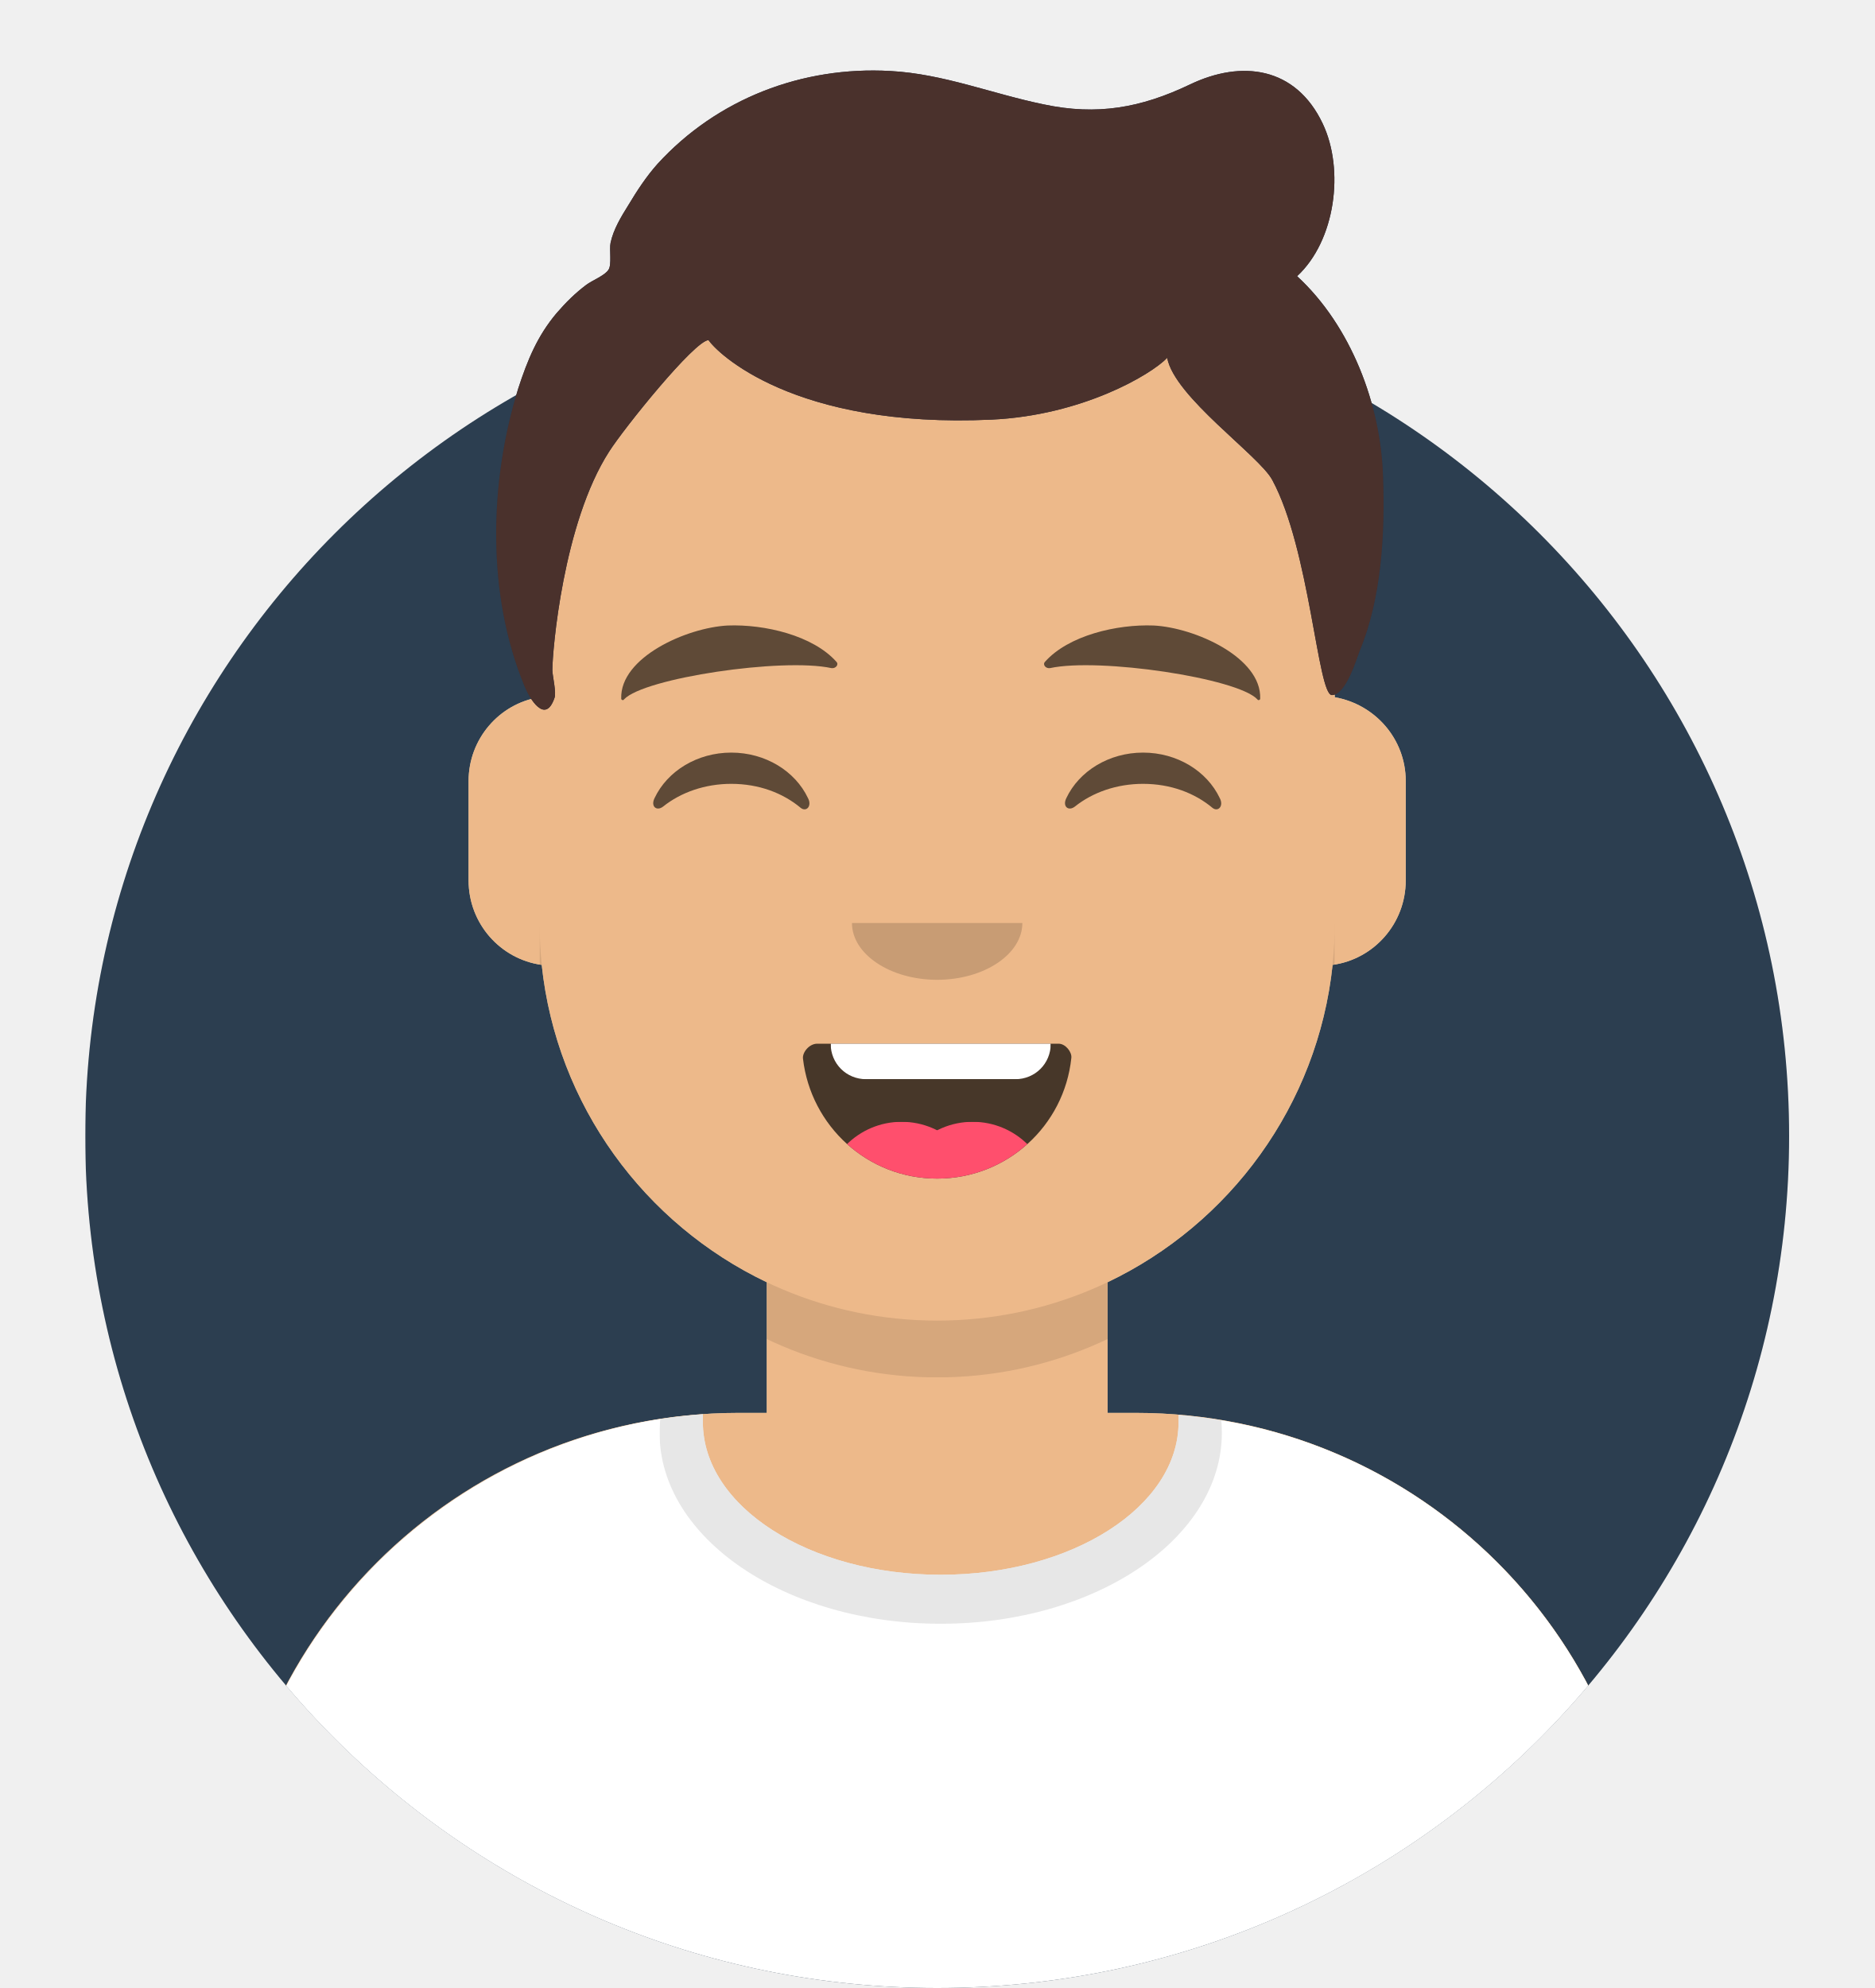
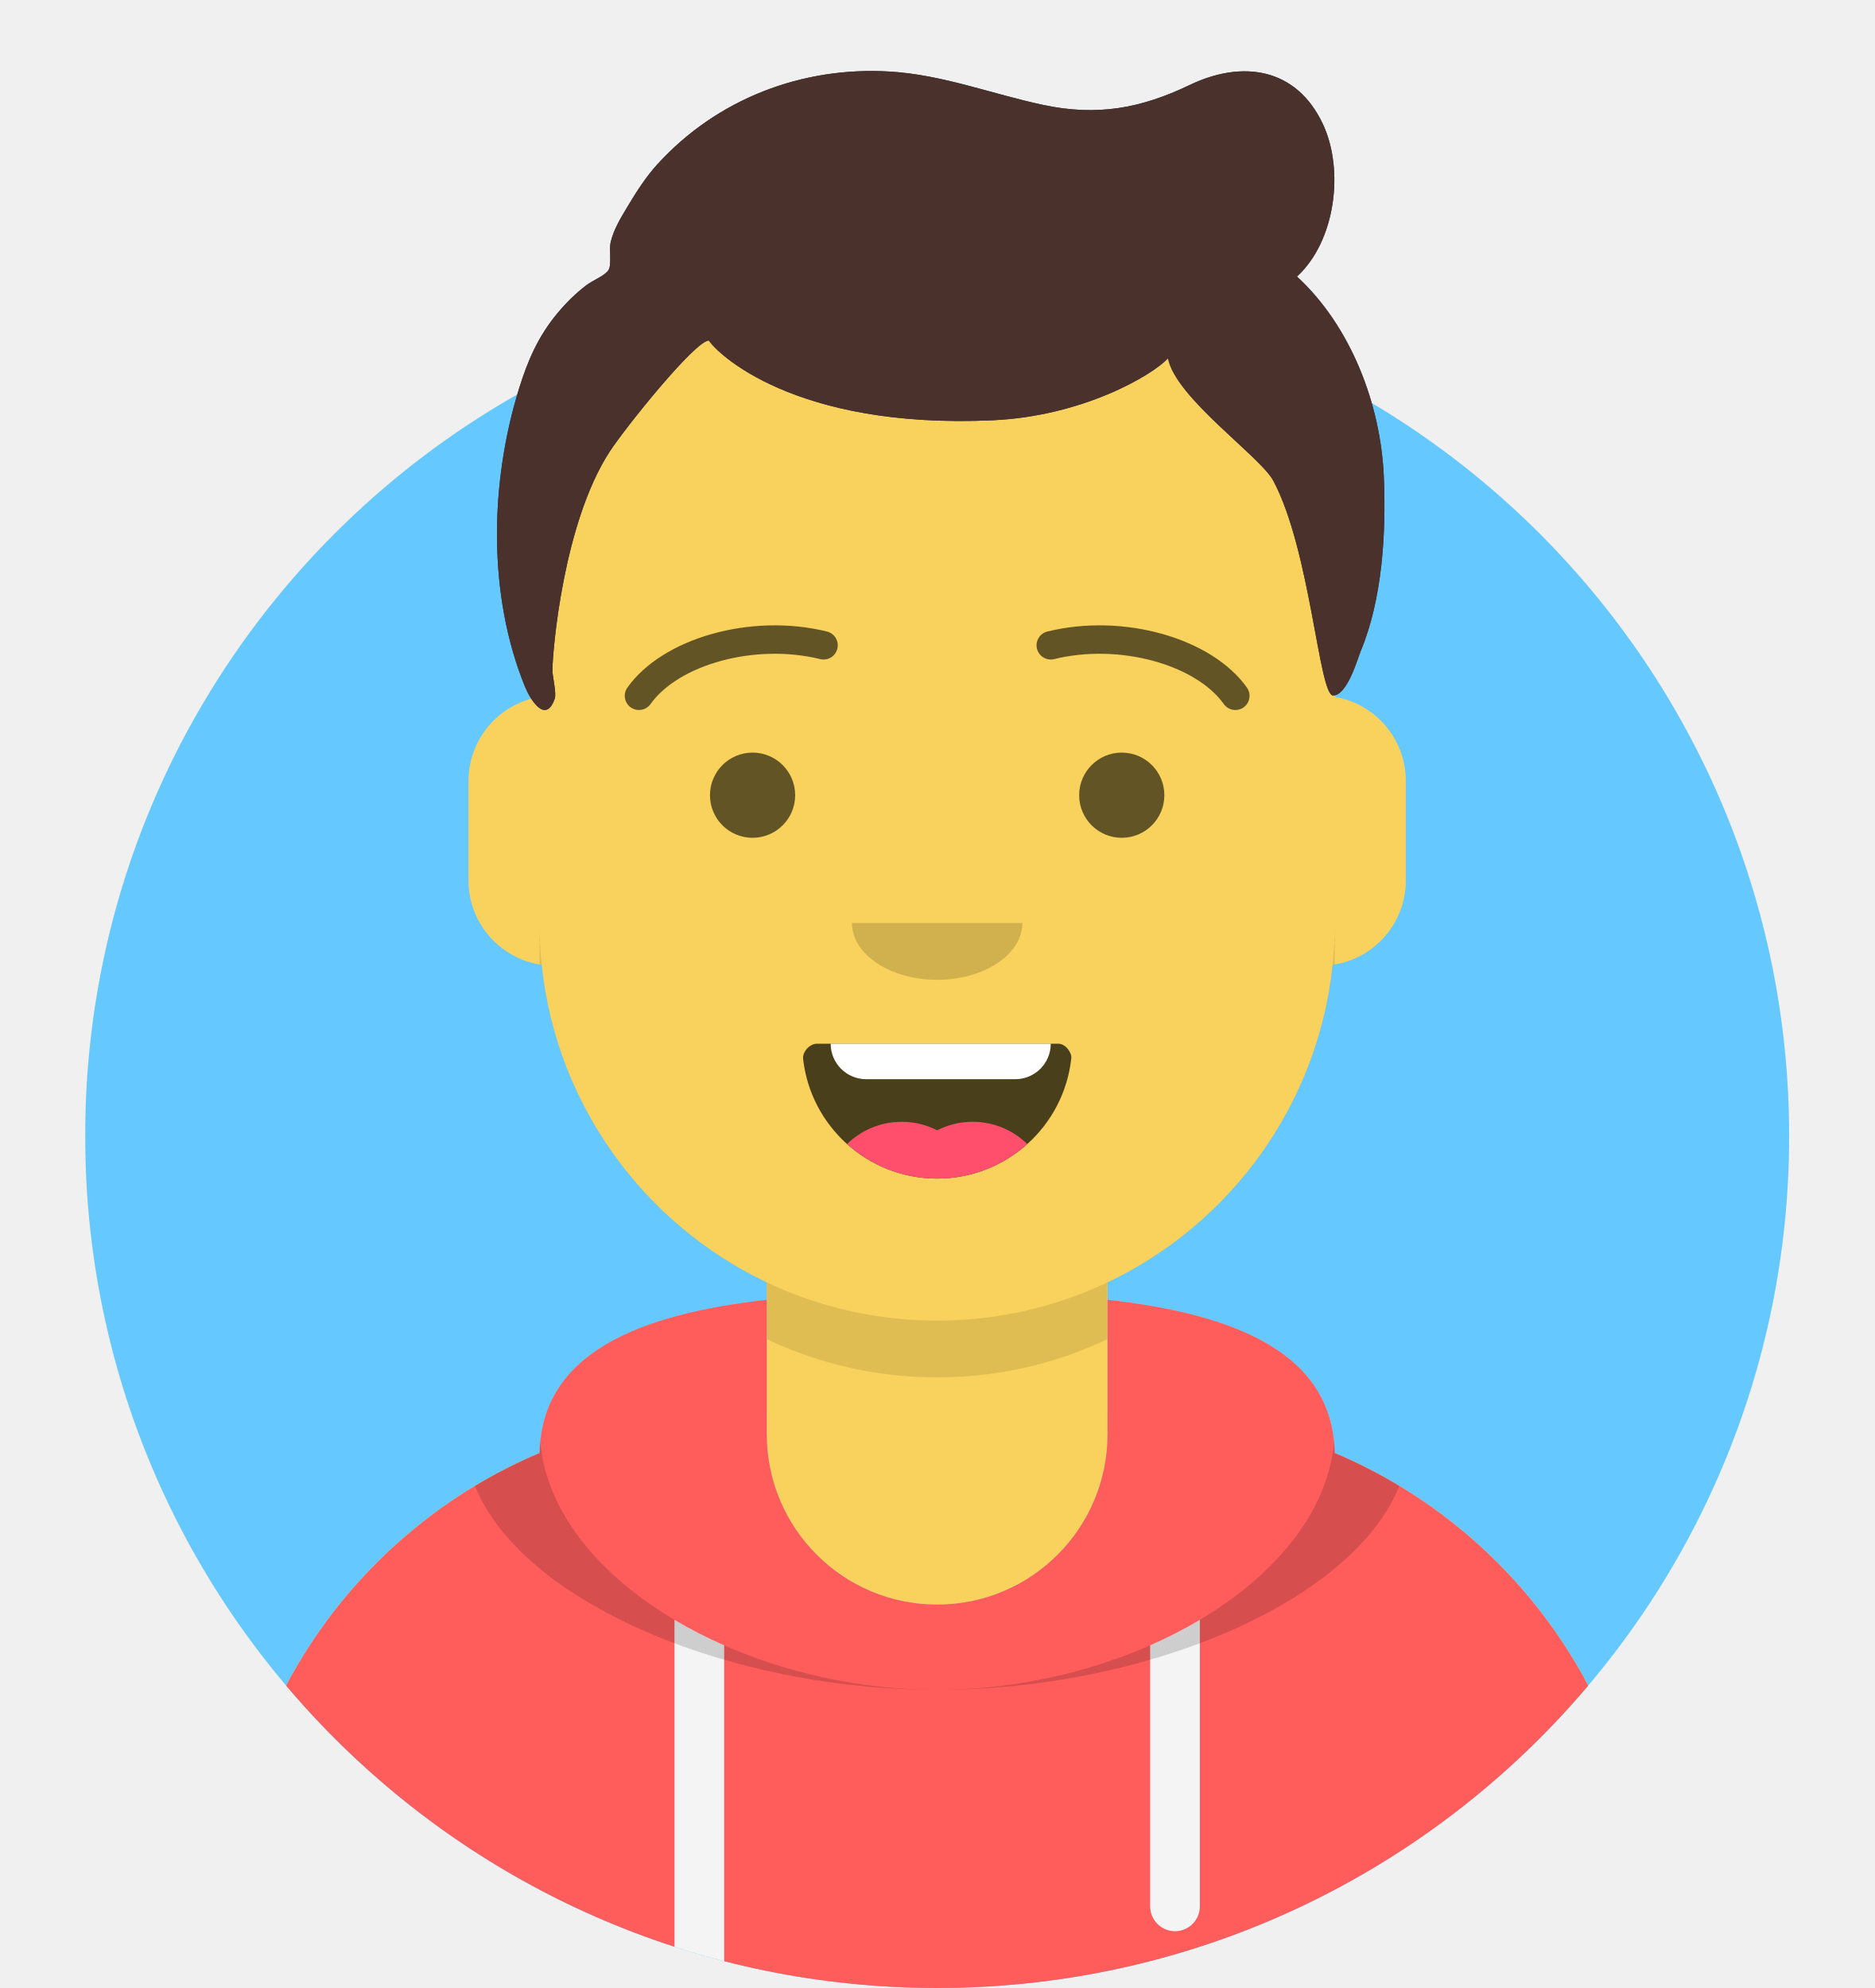
- <svg xmlns="http://www.w3.org/2000/svg" version="1.1" id="Layer_1" x="0px" y="0px" viewBox="0 0 264 280" style="enable-background:new 0 0 264 280;" xml:space="preserve">
-   <style type="text/css">
- 	.st0{fill-rule:evenodd;clip-rule:evenodd;fill:#E6E6E6;}
- 	.st1{filter:url(#Adobe_OpacityMaskFilter);}
- 	.st2{fill-rule:evenodd;clip-rule:evenodd;fill:#FFFFFF;}
- 	.st3{mask:url(#mask-2_1_);}
- 	.st4{fill-rule:evenodd;clip-rule:evenodd;fill:#2C3E50;}
- 	.st5{filter:url(#Adobe_OpacityMaskFilter_1_);}
- 	.st6{mask:url(#mask-4_1_);}
- 	.st7{fill-rule:evenodd;clip-rule:evenodd;fill:#D0C6AC;}
- 	.st8{filter:url(#Adobe_OpacityMaskFilter_2_);}
- 	.st9{mask:url(#mask-6_1_);}
- 	.st10{fill-rule:evenodd;clip-rule:evenodd;fill:#EDB98A;}
- 	.st11{filter:url(#Adobe_OpacityMaskFilter_3_);}
- 	.st12{mask:url(#mask-6_2_);fill-rule:evenodd;clip-rule:evenodd;fill-opacity:0.1;}
- 	.st13{filter:url(#Adobe_OpacityMaskFilter_4_);}
- 	.st14{mask:url(#react-mask-952_1_);}
- 	.st15{filter:url(#Adobe_OpacityMaskFilter_5_);}
- 	.st16{opacity:0.6;mask:url(#react-mask-952_2_);}
- 	.st17{fill-rule:evenodd;clip-rule:evenodd;fill-opacity:0.16;}
- 	.st18{fill-rule:evenodd;clip-rule:evenodd;fill-opacity:0.7;}
- 	.st19{filter:url(#Adobe_OpacityMaskFilter_6_);}
- 	.st20{mask:url(#react-mask-934_1_);fill-rule:evenodd;clip-rule:evenodd;fill:#FFFFFF;}
- 	.st21{filter:url(#Adobe_OpacityMaskFilter_7_);}
- 	.st22{mask:url(#react-mask-934_2_);}
- 	.st23{fill-rule:evenodd;clip-rule:evenodd;fill:#FF4F6D;}
- 	.st24{fill-rule:evenodd;clip-rule:evenodd;fill-opacity:0.6;}
- 	.st25{filter:url(#Adobe_OpacityMaskFilter_8_);}
- 	.st26{mask:url(#react-mask-925_1_);}
- 	.st27{fill-rule:evenodd;clip-rule:evenodd;fill:#28354B;}
- 	.st28{filter:url(#Adobe_OpacityMaskFilter_9_);}
- 	.st29{mask:url(#react-mask-924_1_);}
- 	.st30{fill-rule:evenodd;clip-rule:evenodd;fill:#4A312C;}
- </style>
-   <g>
-     <g transform="translate(-825, -1100)">
+ <svg xmlns="http://www.w3.org/2000/svg" xmlns:xlink="http://www.w3.org/1999/xlink" width="264px" height="280px" viewBox="0 0 264 280" version="1.1">
+   <defs>
+     <circle id="path-1" cx="120" cy="120" r="120" />
+     <path d="M12,160 C12,226.274 65.726,280 132,280 C198.274,280 252,226.274 252,160 L264,160 L264,-1.42108547e-14 L-3.19744231e-14,-1.42108547e-14 L-3.19744231e-14,160 L12,160 Z" id="path-3" />
+     <path d="M124,144.611 L124,163 L128,163 L128,163 C167.765,163 200,195.235 200,235 L200,244 L0,244 L0,235 C-4.86974701e-15,195.235 32.235,163 72,163 L72,163 L76,163 L76,144.611 C58.763,136.422 46.372,119.687 44.305,99.881 C38.48,99.058 34,94.052 34,88 L34,74 C34,68.054 38.325,63.118 44,62.166 L44,56 L44,56 C44,25.072 69.072,5.68137151e-15 100,0 L100,0 L100,0 C130.928,-5.68137151e-15 156,25.072 156,56 L156,62.166 C161.675,63.118 166,68.054 166,74 L166,88 C166,94.052 161.52,99.058 155.695,99.881 C153.628,119.687 141.237,136.422 124,144.611 Z" id="path-5" />
+   </defs>
+   <g id="Avataaar" stroke="none" stroke-width="1" fill="none" fill-rule="evenodd">
+     <g transform="translate(-825, -1100)" id="Avataaar/Circle">
      <g transform="translate(825, 1100)">
-         <g id="Circle" transform="translate(12, 40)">
-           <g id="Circle-Background">
-             <circle class="st0" cx="120" cy="120" r="120" />
-           </g>
-           <defs>
-             <filter id="Adobe_OpacityMaskFilter" filterUnits="userSpaceOnUse" x="0" y="0" width="240" height="240">
-               <feColorMatrix type="matrix" values="1 0 0 0 0  0 1 0 0 0  0 0 1 0 0  0 0 0 1 0" />
-             </filter>
-           </defs>
-           <mask maskUnits="userSpaceOnUse" x="0" y="0" width="240" height="240" id="mask-2_1_">
-             <g class="st1">
-               <circle id="path-1_1_" class="st2" cx="120" cy="120" r="120" />
-             </g>
+         <g id="Circle" stroke-width="1" fill-rule="evenodd" transform="translate(12, 40)">
+           <mask id="mask-2" fill="white">
+             <use xlink:href="#path-1" />
          </mask>
-           <g class="st3">
-             <rect class="st4" width="240" height="240" />
+           <use id="Circle-Background" fill="#E6E6E6" xlink:href="#path-1" />
+           <g id="Color/Palette/Blue-01" mask="url(#mask-2)" fill="#65C9FF">
+             <rect id="🖍Color" x="0" y="0" width="240" height="240" />
          </g>
        </g>
-         <g id="Mask">
- 			</g>
-         <defs>
-           <filter id="Adobe_OpacityMaskFilter_1_" filterUnits="userSpaceOnUse" x="-1" y="0" width="265" height="280">
-             <feColorMatrix type="matrix" values="1 0 0 0 0  0 1 0 0 0  0 0 1 0 0  0 0 0 1 0" />
-           </filter>
-         </defs>
-         <mask maskUnits="userSpaceOnUse" x="-1" y="0" width="265" height="280" id="mask-4_1_">
-           <g class="st5">
-             <path id="path-3_1_" class="st2" d="M12,160c0,66.3,53.7,120,120,120s120-53.7,120-120h12V0H0v160H12z" />
-           </g>
+         <mask id="mask-4" fill="white">
+           <use xlink:href="#path-3" />
        </mask>
-         <g id="Avataaar" class="st6">
+         <g id="Mask" />
+         <g id="Avataaar" stroke-width="1" fill-rule="evenodd" mask="url(#mask-4)">
          <g id="Body" transform="translate(32, 36)">
-             <g>
-               <path class="st7" d="M124,144.6V163h4l0,0c39.8,0,72,32.2,72,72v9H0v-9c0-39.8,32.2-72,72-72l0,0h4v-18.4        c-17.2-8.2-29.6-24.9-31.7-44.7C38.5,99.1,34,94.1,34,88V74c0-5.9,4.3-10.9,10-11.8V56l0,0c0-30.9,25.1-56,56-56l0,0l0,0        c30.9,0,56,25.1,56,56v6.2c5.7,1,10,5.9,10,11.8v14c0,6.1-4.5,11.1-10.3,11.9C153.6,119.7,141.2,136.4,124,144.6z" />
-             </g>
-             <defs>
-               <filter id="Adobe_OpacityMaskFilter_2_" filterUnits="userSpaceOnUse" x="-32" y="0" width="264" height="244">
-                 <feColorMatrix type="matrix" values="1 0 0 0 0  0 1 0 0 0  0 0 1 0 0  0 0 0 1 0" />
-               </filter>
-             </defs>
-             <mask maskUnits="userSpaceOnUse" x="-32" y="0" width="264" height="244" id="mask-6_1_">
-               <g class="st8">
-                 <path id="path-5_1_" class="st2" d="M124,144.6V163h4l0,0c39.8,0,72,32.2,72,72v9H0v-9c0-39.8,32.2-72,72-72l0,0h4v-18.4         c-17.2-8.2-29.6-24.9-31.7-44.7C38.5,99.1,34,94.1,34,88V74c0-5.9,4.3-10.9,10-11.8V56l0,0c0-30.9,25.1-56,56-56l0,0l0,0         c30.9,0,56,25.1,56,56v6.2c5.7,1,10,5.9,10,11.8v14c0,6.1-4.5,11.1-10.3,11.9C153.6,119.7,141.2,136.4,124,144.6z" />
-               </g>
+             <mask id="mask-6" fill="white">
+               <use xlink:href="#path-5" />
            </mask>
-             <g class="st9">
-               <g id="Color" transform="translate(-32, 0)">
-                 <rect class="st10" width="264" height="244" />
+             <use fill="#D0C6AC" xlink:href="#path-5" />
+             <g id="Skin/👶🏽-03-Brown" mask="url(#mask-6)" fill="#F8D25C">
+               <g transform="translate(-32, 0)" id="Color">
+                 <rect x="0" y="0" width="264" height="244" />
              </g>
            </g>
+             <path d="M156,79 L156,102 C156,132.928 130.928,158 100,158 C69.072,158 44,132.928 44,102 L44,79 L44,94 C44,124.928 69.072,150 100,150 C130.928,150 156,124.928 156,94 L156,79 Z" id="Neck-Shadow" fill-opacity="0.1" fill="#000000" mask="url(#mask-6)" />
+           </g>
+           <g id="Clothing/Hoodie" transform="translate(0, 170)">
            <defs>
-               <filter id="Adobe_OpacityMaskFilter_3_" filterUnits="userSpaceOnUse" x="44" y="79" width="112" height="79">
-                 <feColorMatrix type="matrix" values="1 0 0 0 0  0 1 0 0 0  0 0 1 0 0  0 0 0 1 0" />
-               </filter>
+               <path d="M108,13.071 C90.081,15.076 76.28,20.552 76.004,34.645 C50.146,45.568 32,71.165 32,100.999 L32,100.999 L32,110 L232,110 L232,100.999 C232,71.165 213.854,45.568 187.996,34.645 C187.72,20.552 173.919,15.076 156,13.071 L156,32 L156,32 C156,45.255 145.255,56 132,56 L132,56 C118.745,56 108,45.255 108,32 L108,13.071 Z" id="react-path-129" />
            </defs>
-             <mask maskUnits="userSpaceOnUse" x="44" y="79" width="112" height="79" id="mask-6_2_">
-               <g class="st11">
-                 <path id="path-5_2_" class="st2" d="M124,144.6V163h4l0,0c39.8,0,72,32.2,72,72v9H0v-9c0-39.8,32.2-72,72-72l0,0h4v-18.4         c-17.2-8.2-29.6-24.9-31.7-44.7C38.5,99.1,34,94.1,34,88V74c0-5.9,4.3-10.9,10-11.8V56l0,0c0-30.9,25.1-56,56-56l0,0l0,0         c30.9,0,56,25.1,56,56v6.2c5.7,1,10,5.9,10,11.8v14c0,6.1-4.5,11.1-10.3,11.9C153.6,119.7,141.2,136.4,124,144.6z" />
+             <mask id="react-mask-130" fill="white">
+               <use xlink:href="#react-path-129" />
+             </mask>
+             <use id="Hoodie" fill="#B7C1DB" fill-rule="evenodd" xlink:href="#react-path-129" />
+             <g id="Color/Palette/Gray-01" mask="url(#react-mask-130)" fill-rule="evenodd" fill="#FF5C5C">
+               <rect id="🖍Color" x="0" y="0" width="264" height="110" />
+             </g>
+             <path d="M102,61.739 L102,110 L95,110 L95,58.15 C97.204,59.46 99.547,60.661 102,61.739 Z M169,58.15 L169,98.5 C169,100.433 167.433,102 165.5,102 C163.567,102 162,100.433 162,98.5 L162,61.739 C164.453,60.661 166.796,59.46 169,58.15 Z" id="Straps" fill="#F4F4F4" fill-rule="evenodd" mask="url(#react-mask-130)" />
+             <path d="M90.96,12.724 C75.909,15.571 65.5,21.243 65.5,32.308 C65.5,52.02 98.538,68 132,68 C165.462,68 198.5,52.02 198.5,32.308 C198.5,21.243 188.091,15.571 173.04,12.724 C182.125,16.074 188,21.706 188,31.077 C188,51.469 160.179,68 132,68 C103.821,68 76,51.469 76,31.077 C76,21.706 81.875,16.074 90.96,12.724 Z" id="Shadow" fill-opacity="0.16" fill="#000000" fill-rule="evenodd" mask="url(#react-mask-130)" />
+           </g>
+           <g id="Face" transform="translate(76, 82)" fill="#000000">
+             <g id="Mouth/Smile" transform="translate(2, 52)">
+               <defs>
+                 <path d="M35.118,15.128 C36.176,24.62 44.226,32 54,32 C63.804,32 71.874,24.574 72.892,15.04 C72.974,14.273 72.117,13 71.043,13 C56.149,13 44.738,13 37.087,13 C36.007,13 35.012,14.178 35.118,15.128 Z" id="react-path-133" />
+               </defs>
+               <mask id="react-mask-134" fill="white">
+                 <use xlink:href="#react-path-133" />
+               </mask>
+               <use id="Mouth" fill-opacity="0.7" fill="#000000" fill-rule="evenodd" xlink:href="#react-path-133" />
+               <rect id="Teeth" fill="#FFFFFF" fill-rule="evenodd" mask="url(#react-mask-134)" x="39" y="2" width="31" height="16" rx="5" />
+               <g id="Tongue" stroke-width="1" fill-rule="evenodd" mask="url(#react-mask-134)" fill="#FF4F6D">
+                 <g transform="translate(38, 24)">
+                   <circle cx="11" cy="11" r="11" />
+                   <circle cx="21" cy="11" r="11" />
+                 </g>
              </g>
-             </mask>
-             <path id="Neck-Shadow" class="st12" d="M156,79v23c0,30.9-25.1,56-56,56s-56-25.1-56-56V79v15c0,30.9,25.1,56,56,56       s56-25.1,56-56V79z" />
-           </g>
-           <g transform="translate(0, 170)">
-             <g id="Clothes">
-               <path class="st0" d="M166,29.3c37,3,66,34,66,71.8v8.9H32v-8.9C32,63,61.6,31.8,99,29.2c0,0.4,0,0.7,0,1.1        c0,11.9,15,21.5,33.5,21.5S166,42.2,166,30.3C166,30,166,29.6,166,29.3z" />
            </g>
-             <defs>
-               <filter id="Adobe_OpacityMaskFilter_4_" filterUnits="userSpaceOnUse" x="0" y="0" width="264" height="110">
-                 <feColorMatrix type="matrix" values="1 0 0 0 0  0 1 0 0 0  0 0 1 0 0  0 0 0 1 0" />
-               </filter>
-             </defs>
-             <mask maskUnits="userSpaceOnUse" x="0" y="0" width="264" height="110" id="react-mask-952_1_">
-               <g class="st13">
-                 <path id="react-path-951_1_" class="st2" d="M166,29.3c37,3,66,34,66,71.8v8.9H32v-8.9C32,63,61.6,31.8,99,29.2         c0,0.4,0,0.7,0,1.1c0,11.9,15,21.5,33.5,21.5S166,42.2,166,30.3C166,30,166,29.6,166,29.3z" />
-               </g>
-             </mask>
-             <g class="st14">
-               <rect class="st2" width="264" height="110" />
+             <g id="Nose/Default" transform="translate(28, 40)" fill-opacity="0.16">
+               <path d="M16,8 C16,12.418 21.373,16 28,16 L28,16 C34.627,16 40,12.418 40,8" id="Nose" />
            </g>
-             <defs>
-               <filter id="Adobe_OpacityMaskFilter_5_" filterUnits="userSpaceOnUse" x="92.9" y="4.9" width="79.3" height="53.8">
-                 <feColorMatrix type="matrix" values="1 0 0 0 0  0 1 0 0 0  0 0 1 0 0  0 0 0 1 0" />
-               </filter>
-             </defs>
-             <mask maskUnits="userSpaceOnUse" x="92.9" y="4.9" width="79.3" height="53.8" id="react-mask-952_2_">
-               <g class="st15">
-                 <path id="react-path-951_2_" class="st2" d="M166,29.3c37,3,66,34,66,71.8v8.9H32v-8.9C32,63,61.6,31.8,99,29.2         c0,0.4,0,0.7,0,1.1c0,11.9,15,21.5,33.5,21.5S166,42.2,166,30.3C166,30,166,29.6,166,29.3z" />
-               </g>
-             </mask>
-             <g id="Shadowy" class="st16">
-               <g transform="translate(92, 4)">
-                 <ellipse class="st17" cx="40.5" cy="27.8" rx="39.6" ry="26.9" />
+             <g id="Eyes/Default-😀" transform="translate(0, 8)" fill-opacity="0.6">
+               <circle id="Eye" cx="30" cy="22" r="6" />
+               <circle id="Eye" cx="82" cy="22" r="6" />
+             </g>
+             <g id="Eyebrow/Outline/Default" fill-opacity="0.6">
+               <g id="I-Browse" transform="translate(12, 6)">
+                 <path d="M3.63,11.159 C7.545,5.65 18.278,2.561 27.523,4.831 C28.596,5.095 29.679,4.439 29.942,3.366 C30.206,2.293 29.55,1.21 28.477,0.947 C17.74,-1.69 5.312,1.887 0.37,8.841 C-0.27,9.742 -0.059,10.99 0.841,11.63 C1.742,12.27 2.99,12.059 3.63,11.159 Z" id="Eyebrow" fill-rule="nonzero" />
+                 <path d="M61.63,11.159 C65.545,5.65 76.278,2.561 85.523,4.831 C86.596,5.095 87.679,4.439 87.942,3.366 C88.206,2.293 87.55,1.21 86.477,0.947 C75.74,-1.69 63.312,1.887 58.37,8.841 C57.73,9.742 57.941,10.99 58.841,11.63 C59.742,12.27 60.99,12.059 61.63,11.159 Z" id="Eyebrow" fill-rule="nonzero" transform="translate(73.00015, 6.039198) scale(-1, 1) translate(-73.00015, -6.039198) " />
              </g>
            </g>
          </g>
-           <g id="Face" transform="translate(76, 82)">
-             <g transform="translate(2, 52)">
-               <g id="Mouth">
-                 <path class="st18" d="M35.1,15.1C36.2,24.6,44.2,32,54,32c9.8,0,17.9-7.4,18.9-17c0.1-0.8-0.8-2-1.8-2c-14.9,0-26.3,0-34,0         C36,13,35,14.2,35.1,15.1z" />
-               </g>
-               <defs>
-                 <filter id="Adobe_OpacityMaskFilter_6_" filterUnits="userSpaceOnUse" x="39" y="2" width="31" height="16">
-                   <feColorMatrix type="matrix" values="1 0 0 0 0  0 1 0 0 0  0 0 1 0 0  0 0 0 1 0" />
-                 </filter>
-               </defs>
-               <mask maskUnits="userSpaceOnUse" x="39" y="2" width="31" height="16" id="react-mask-934_1_">
-                 <g class="st19">
-                   <path id="react-path-933_1_" class="st2" d="M35.1,15.1C36.2,24.6,44.2,32,54,32c9.8,0,17.9-7.4,18.9-17          c0.1-0.8-0.8-2-1.8-2c-14.9,0-26.3,0-34,0C36,13,35,14.2,35.1,15.1z" />
-                 </g>
-               </mask>
-               <path id="Teeth" class="st20" d="M44,2h21c2.8,0,5,2.2,5,5v6c0,2.8-2.2,5-5,5H44c-2.8,0-5-2.2-5-5V7C39,4.2,41.2,2,44,2z" />
-               <defs>
-                 <filter id="Adobe_OpacityMaskFilter_7_" filterUnits="userSpaceOnUse" x="38" y="24" width="32" height="22">
-                   <feColorMatrix type="matrix" values="1 0 0 0 0  0 1 0 0 0  0 0 1 0 0  0 0 0 1 0" />
-                 </filter>
-               </defs>
-               <mask maskUnits="userSpaceOnUse" x="38" y="24" width="32" height="22" id="react-mask-934_2_">
-                 <g class="st21">
-                   <path id="react-path-933_2_" class="st2" d="M35.1,15.1C36.2,24.6,44.2,32,54,32c9.8,0,17.9-7.4,18.9-17          c0.1-0.8-0.8-2-1.8-2c-14.9,0-26.3,0-34,0C36,13,35,14.2,35.1,15.1z" />
-                 </g>
-               </mask>
-               <g id="Tongue" class="st22">
-                 <g transform="translate(38, 24)">
-                   <circle class="st23" cx="11" cy="11" r="11" />
-                   <circle class="st23" cx="21" cy="11" r="11" />
-                 </g>
-               </g>
-             </g>
-             <g transform="translate(28, 40)">
-               <path id="Nose" class="st17" d="M16,8c0,4.4,5.4,8,12,8l0,0c6.6,0,12-3.6,12-8" />
-             </g>
-             <g transform="translate(0, 8)">
-               <path id="Squint" class="st24" d="M16.2,22.4C18,18.6,22.2,16,27,16c4.8,0,9,2.6,10.8,6.4c0.6,1.1-0.2,2-1,1.4        c-2.5-2.1-5.9-3.4-9.8-3.4c-3.7,0-7.1,1.2-9.6,3.2C16.5,24.3,15.6,23.6,16.2,22.4z" />
-               <path class="st24" d="M74.2,22.4C76,18.6,80.2,16,85,16c4.8,0,9,2.6,10.8,6.4c0.6,1.1-0.2,2-1,1.4c-2.5-2.1-5.9-3.4-9.8-3.4        c-3.7,0-7.1,1.2-9.6,3.2C74.5,24.3,73.6,23.6,74.2,22.4z" />
-             </g>
-             <g>
-               <path id="Eyebrow" class="st24" d="M26.5,6.1c-5.8,0.3-15.2,4.5-15,10.3c0,0.2,0.3,0.3,0.4,0.1c2.8-3,22.3-5.9,29.2-4.4        c0.6,0.1,1.1-0.5,0.7-0.9C38.5,7.5,31.7,5.9,26.5,6.1" />
-               <path class="st24" d="M86.5,6.1c5.8,0.3,15.2,4.5,15,10.3c0,0.2-0.3,0.3-0.4,0.1c-2.8-3-22.3-5.9-29.2-4.4        c-0.6,0.1-1.1-0.5-0.7-0.9C74.5,7.5,81.3,5.9,86.5,6.1" />
-             </g>
-           </g>
-           <g id="Top">
+           <g id="Top" stroke-width="1" fill-rule="evenodd">
            <defs>
-               <filter id="Adobe_OpacityMaskFilter_8_" filterUnits="userSpaceOnUse" x="-1" y="0" width="264" height="280">
-                 <feColorMatrix type="matrix" values="1 0 0 0 0  0 1 0 0 0  0 0 1 0 0  0 0 0 1 0" />
+               <rect id="react-path-91" x="0" y="0" width="264" height="280" />
+               <path d="M183.68,38.949 C189.086,33.999 190.387,23.962 187.318,17.449 C183.549,9.454 175.901,8.452 168.572,11.969 C161.664,15.284 155.515,16.388 147.95,14.782 C140.692,13.241 133.806,10.523 126.303,10.076 C113.978,9.343 102.003,13.915 93.603,23.129 C92,24.887 90.709,26.897 89.488,28.934 C88.512,30.564 87.411,32.313 86.995,34.192 C86.797,35.086 87.165,37.29 86.72,38.022 C86.239,38.812 84.424,39.537 83.651,40.124 C82.084,41.313 80.727,42.654 79.471,44.171 C76.805,47.393 75.338,50.758 74.103,54.743 C70.001,67.988 69.653,83.741 74.957,96.747 C75.664,98.481 77.855,102.099 79.143,98.385 C79.398,97.651 78.809,95.191 78.81,94.45 C78.815,91.73 80.316,73.721 86.857,63.633 C88.986,60.349 98.83,48.052 100.841,47.954 C101.906,49.646 112.721,60.462 140.783,59.195 C153.445,58.623 163.183,52.934 165.521,50.468 C166.549,56.001 178.513,64.284 180.336,67.692 C185.603,77.538 186.771,97.996 188.781,97.957 C190.791,97.919 192.234,92.72 192.648,91.727 C195.72,84.352 196.243,75.095 195.915,67.168 C195.488,56.966 191.277,45.942 183.68,38.949 Z" id="react-path-90" />
+               <filter x="-0.8%" y="-2.0%" width="101.5%" height="108.0%" filterUnits="objectBoundingBox" id="react-filter-87">
+                 <feOffset dx="0" dy="2" in="SourceAlpha" result="shadowOffsetOuter1" />
+                 <feColorMatrix values="0 0 0 0 0   0 0 0 0 0   0 0 0 0 0  0 0 0 0.16 0" type="matrix" in="shadowOffsetOuter1" result="shadowMatrixOuter1" />
+                 <feMerge>
+                   <feMergeNode in="shadowMatrixOuter1" />
+                   <feMergeNode in="SourceGraphic" />
+                 </feMerge>
              </filter>
            </defs>
-             <mask maskUnits="userSpaceOnUse" x="-1" y="0" width="264" height="280" id="react-mask-925_1_">
-               <g class="st25">
-                 <rect id="react-path-927_1_" class="st2" width="264" height="280" />
-               </g>
+             <mask id="react-mask-89" fill="white">
+               <use xlink:href="#react-path-91" />
            </mask>
-             <g class="st26">
+             <g id="Mask" />
+             <g id="Top/Short-Hair/Short-Waved" mask="url(#react-mask-89)">
              <g transform="translate(-1, 0)">
-                 <g id="Short-Hair">
-                   <path class="st27" d="M183.7,38.9c5.4-5,6.7-15,3.6-21.5c-3.8-8-11.4-9-18.7-5.5c-6.9,3.3-13.1,4.4-20.6,2.8          c-7.3-1.5-14.1-4.3-21.6-4.7C114,9.3,102,13.9,93.6,23.1c-1.6,1.8-2.9,3.8-4.1,5.8c-1,1.6-2.1,3.4-2.5,5.3          c-0.2,0.9,0.2,3.1-0.3,3.8c-0.5,0.8-2.3,1.5-3.1,2.1c-1.6,1.2-2.9,2.5-4.2,4c-2.7,3.2-4.1,6.6-5.4,10.6          c-4.1,13.2-4.5,29,0.9,42c0.7,1.7,2.9,5.4,4.2,1.6c0.3-0.7-0.3-3.2-0.3-3.9c0-2.7,1.5-20.7,8-30.8c2.1-3.3,12-15.6,14-15.7          c1.1,1.7,11.9,12.5,39.9,11.2c12.7-0.6,22.4-6.3,24.7-8.7c1,5.5,13,13.8,14.8,17.2c5.3,9.8,6.4,30.3,8.4,30.3          s3.5-5.2,3.9-6.2c3.1-7.4,3.6-16.6,3.3-24.6C195.5,57,191.3,45.9,183.7,38.9z" />
-                 </g>
-                 <defs>
-                   <filter id="Adobe_OpacityMaskFilter_9_" filterUnits="userSpaceOnUse" x="0" y="0" width="264" height="280">
-                     <feColorMatrix type="matrix" values="1 0 0 0 0  0 1 0 0 0  0 0 1 0 0  0 0 0 1 0" />
-                   </filter>
-                 </defs>
-                 <mask maskUnits="userSpaceOnUse" x="0" y="0" width="264" height="280" id="react-mask-924_1_">
-                   <g class="st28">
-                     <path id="react-path-926_1_" class="st2" d="M183.7,38.9c5.4-5,6.7-15,3.6-21.5c-3.8-8-11.4-9-18.7-5.5           c-6.9,3.3-13.1,4.4-20.6,2.8c-7.3-1.5-14.1-4.3-21.6-4.7C114,9.3,102,13.9,93.6,23.1c-1.6,1.8-2.9,3.8-4.1,5.8           c-1,1.6-2.1,3.4-2.5,5.3c-0.2,0.9,0.2,3.1-0.3,3.8c-0.5,0.8-2.3,1.5-3.1,2.1c-1.6,1.2-2.9,2.5-4.2,4           c-2.7,3.2-4.1,6.6-5.4,10.6c-4.1,13.2-4.5,29,0.9,42c0.7,1.7,2.9,5.4,4.2,1.6c0.3-0.7-0.3-3.2-0.3-3.9           c0-2.7,1.5-20.7,8-30.8c2.1-3.3,12-15.6,14-15.7c1.1,1.7,11.9,12.5,39.9,11.2c12.7-0.6,22.4-6.3,24.7-8.7           c1,5.5,13,13.8,14.8,17.2c5.3,9.8,6.4,30.3,8.4,30.3s3.5-5.2,3.9-6.2c3.1-7.4,3.6-16.6,3.3-24.6           C195.5,57,191.3,45.9,183.7,38.9z" />
-                   </g>
+                 <mask id="react-mask-88" fill="white">
+                   <use xlink:href="#react-path-90" />
                </mask>
-                 <g class="st29">
-                   <g transform="translate(0, 0) ">
-                     <rect class="st30" width="264" height="280" />
+                 <use id="Short-Hair" stroke="none" fill="#28354B" fill-rule="evenodd" xlink:href="#react-path-90" />
+                 <g id="Skin/👶🏽-03-Brown" mask="url(#react-mask-88)" fill="#4A312C">
+                   <g transform="translate(0, 0) " id="Color">
+                     <rect x="0" y="0" width="264" height="280" />
                  </g>
                </g>
              </g>
            </g>
          </g>
        </g>
      </g>
    </g>
  </g>
</svg>
